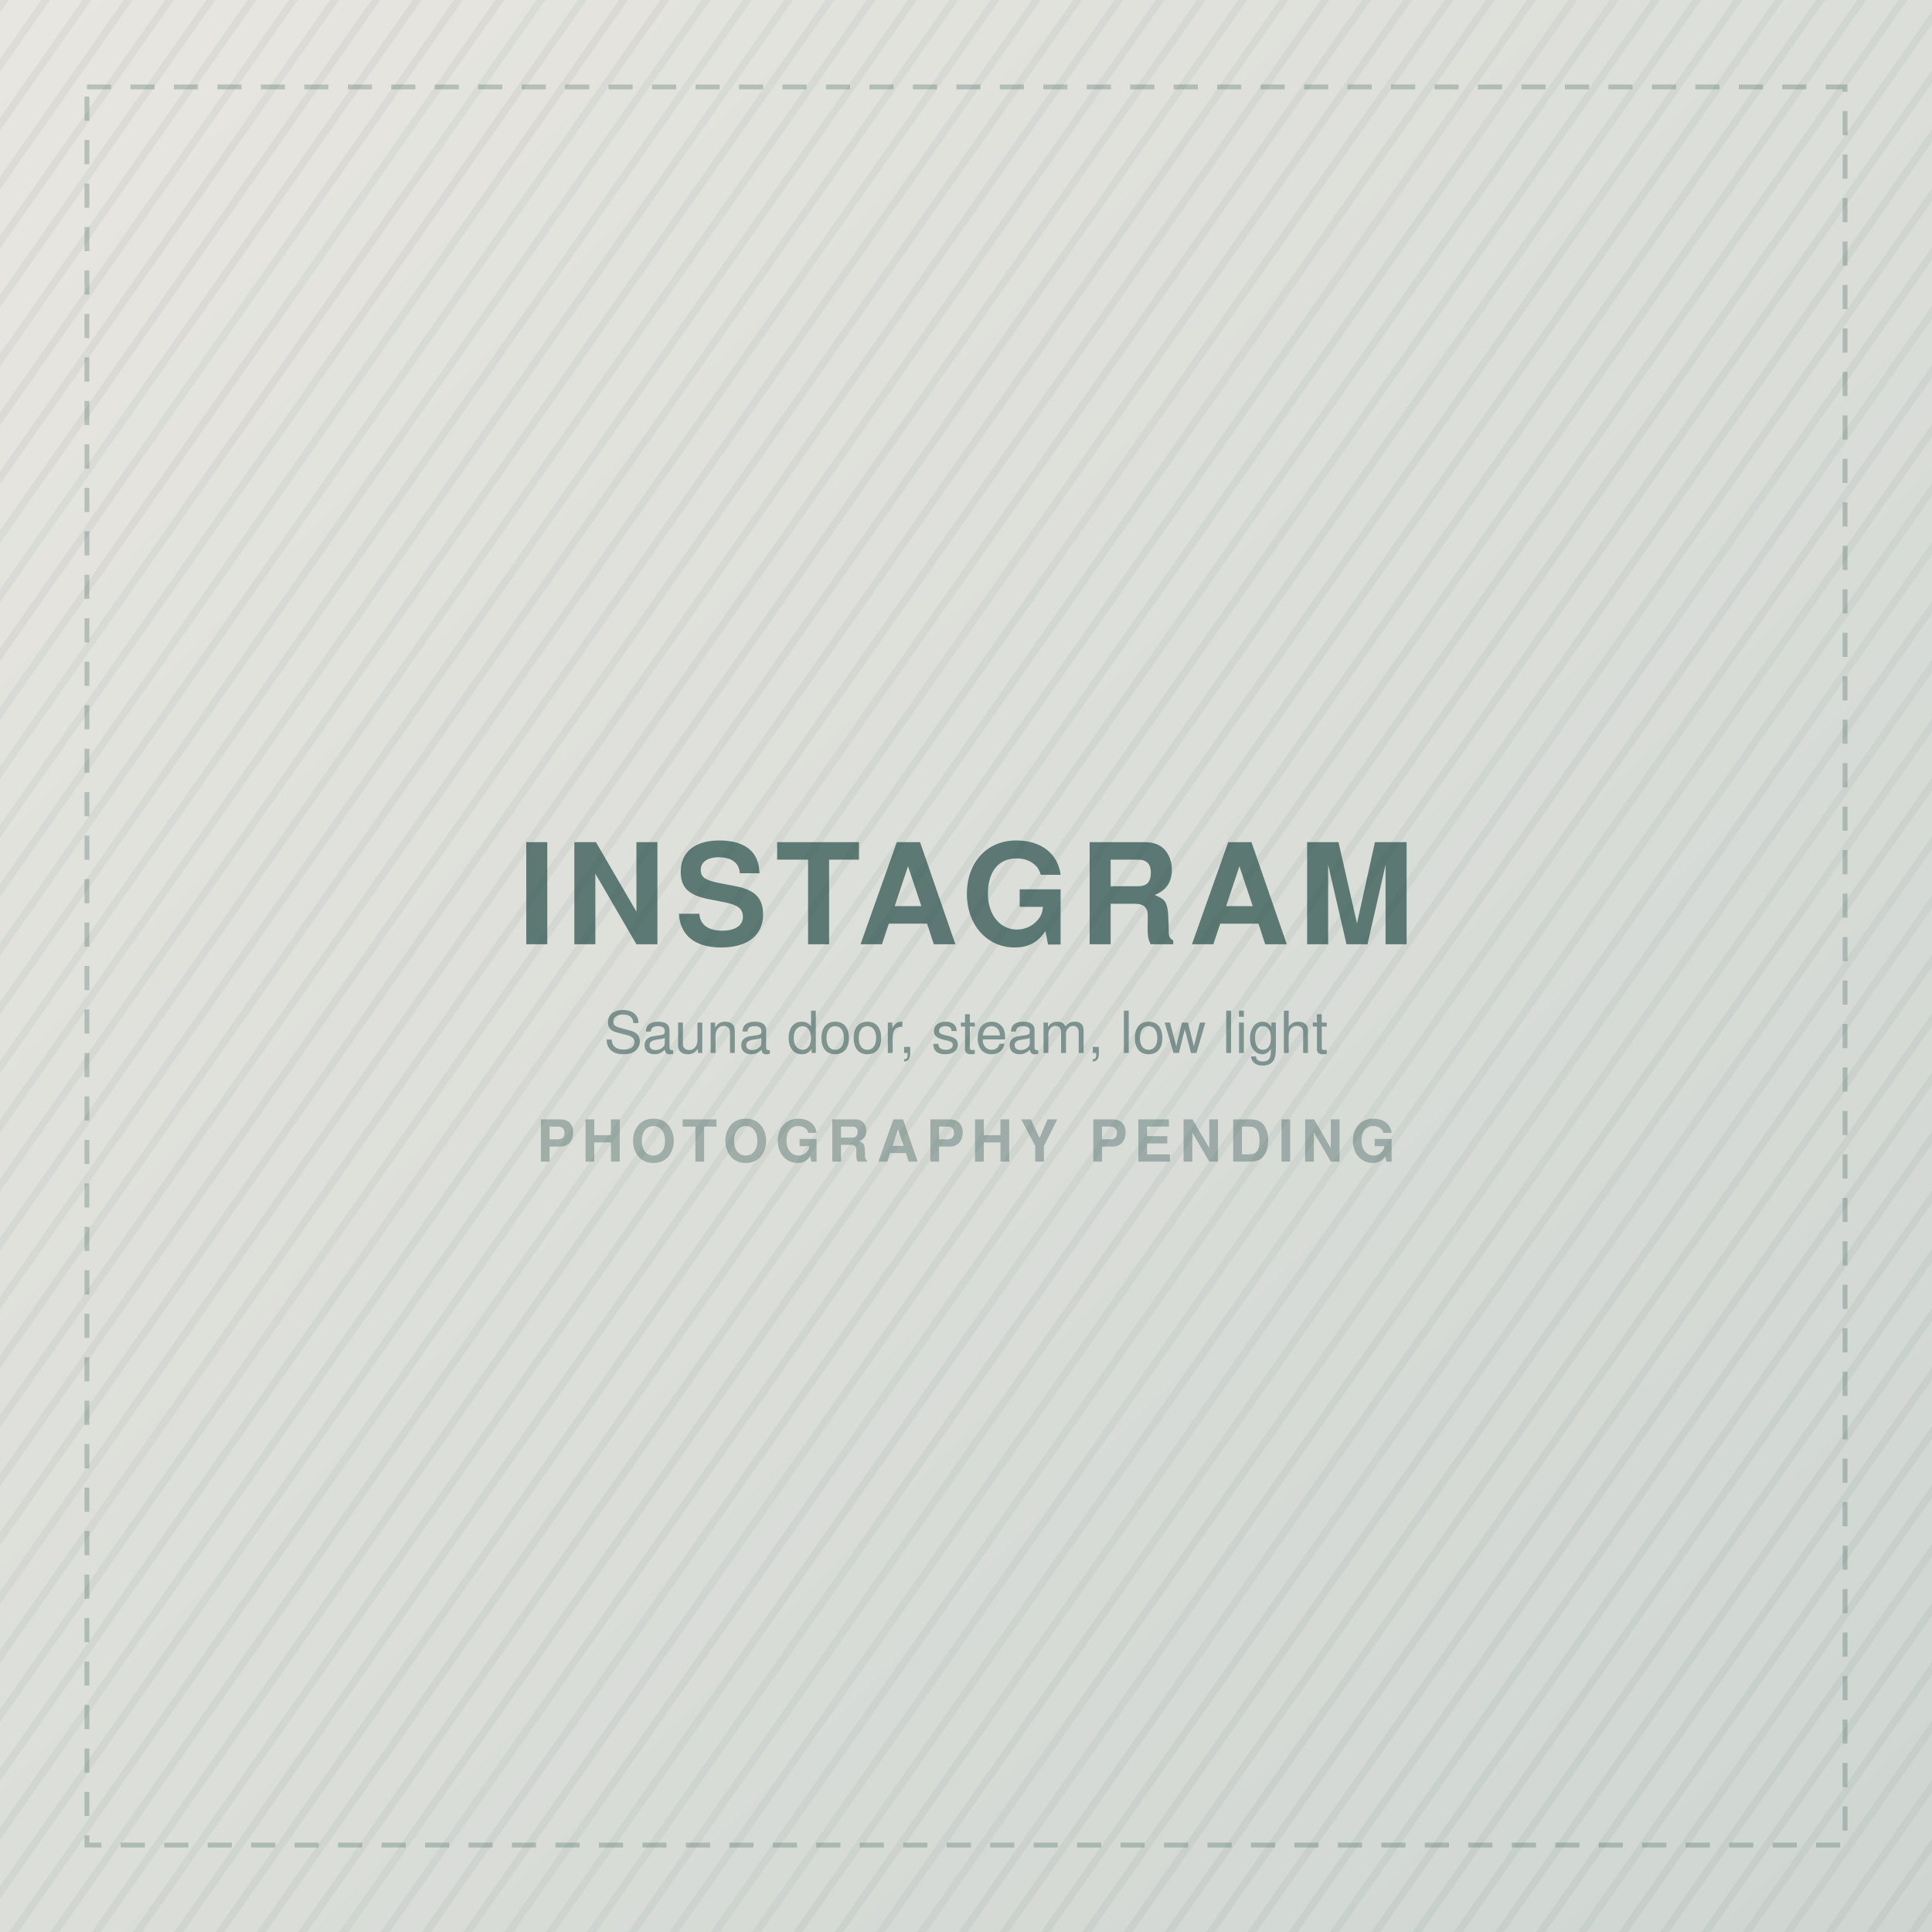
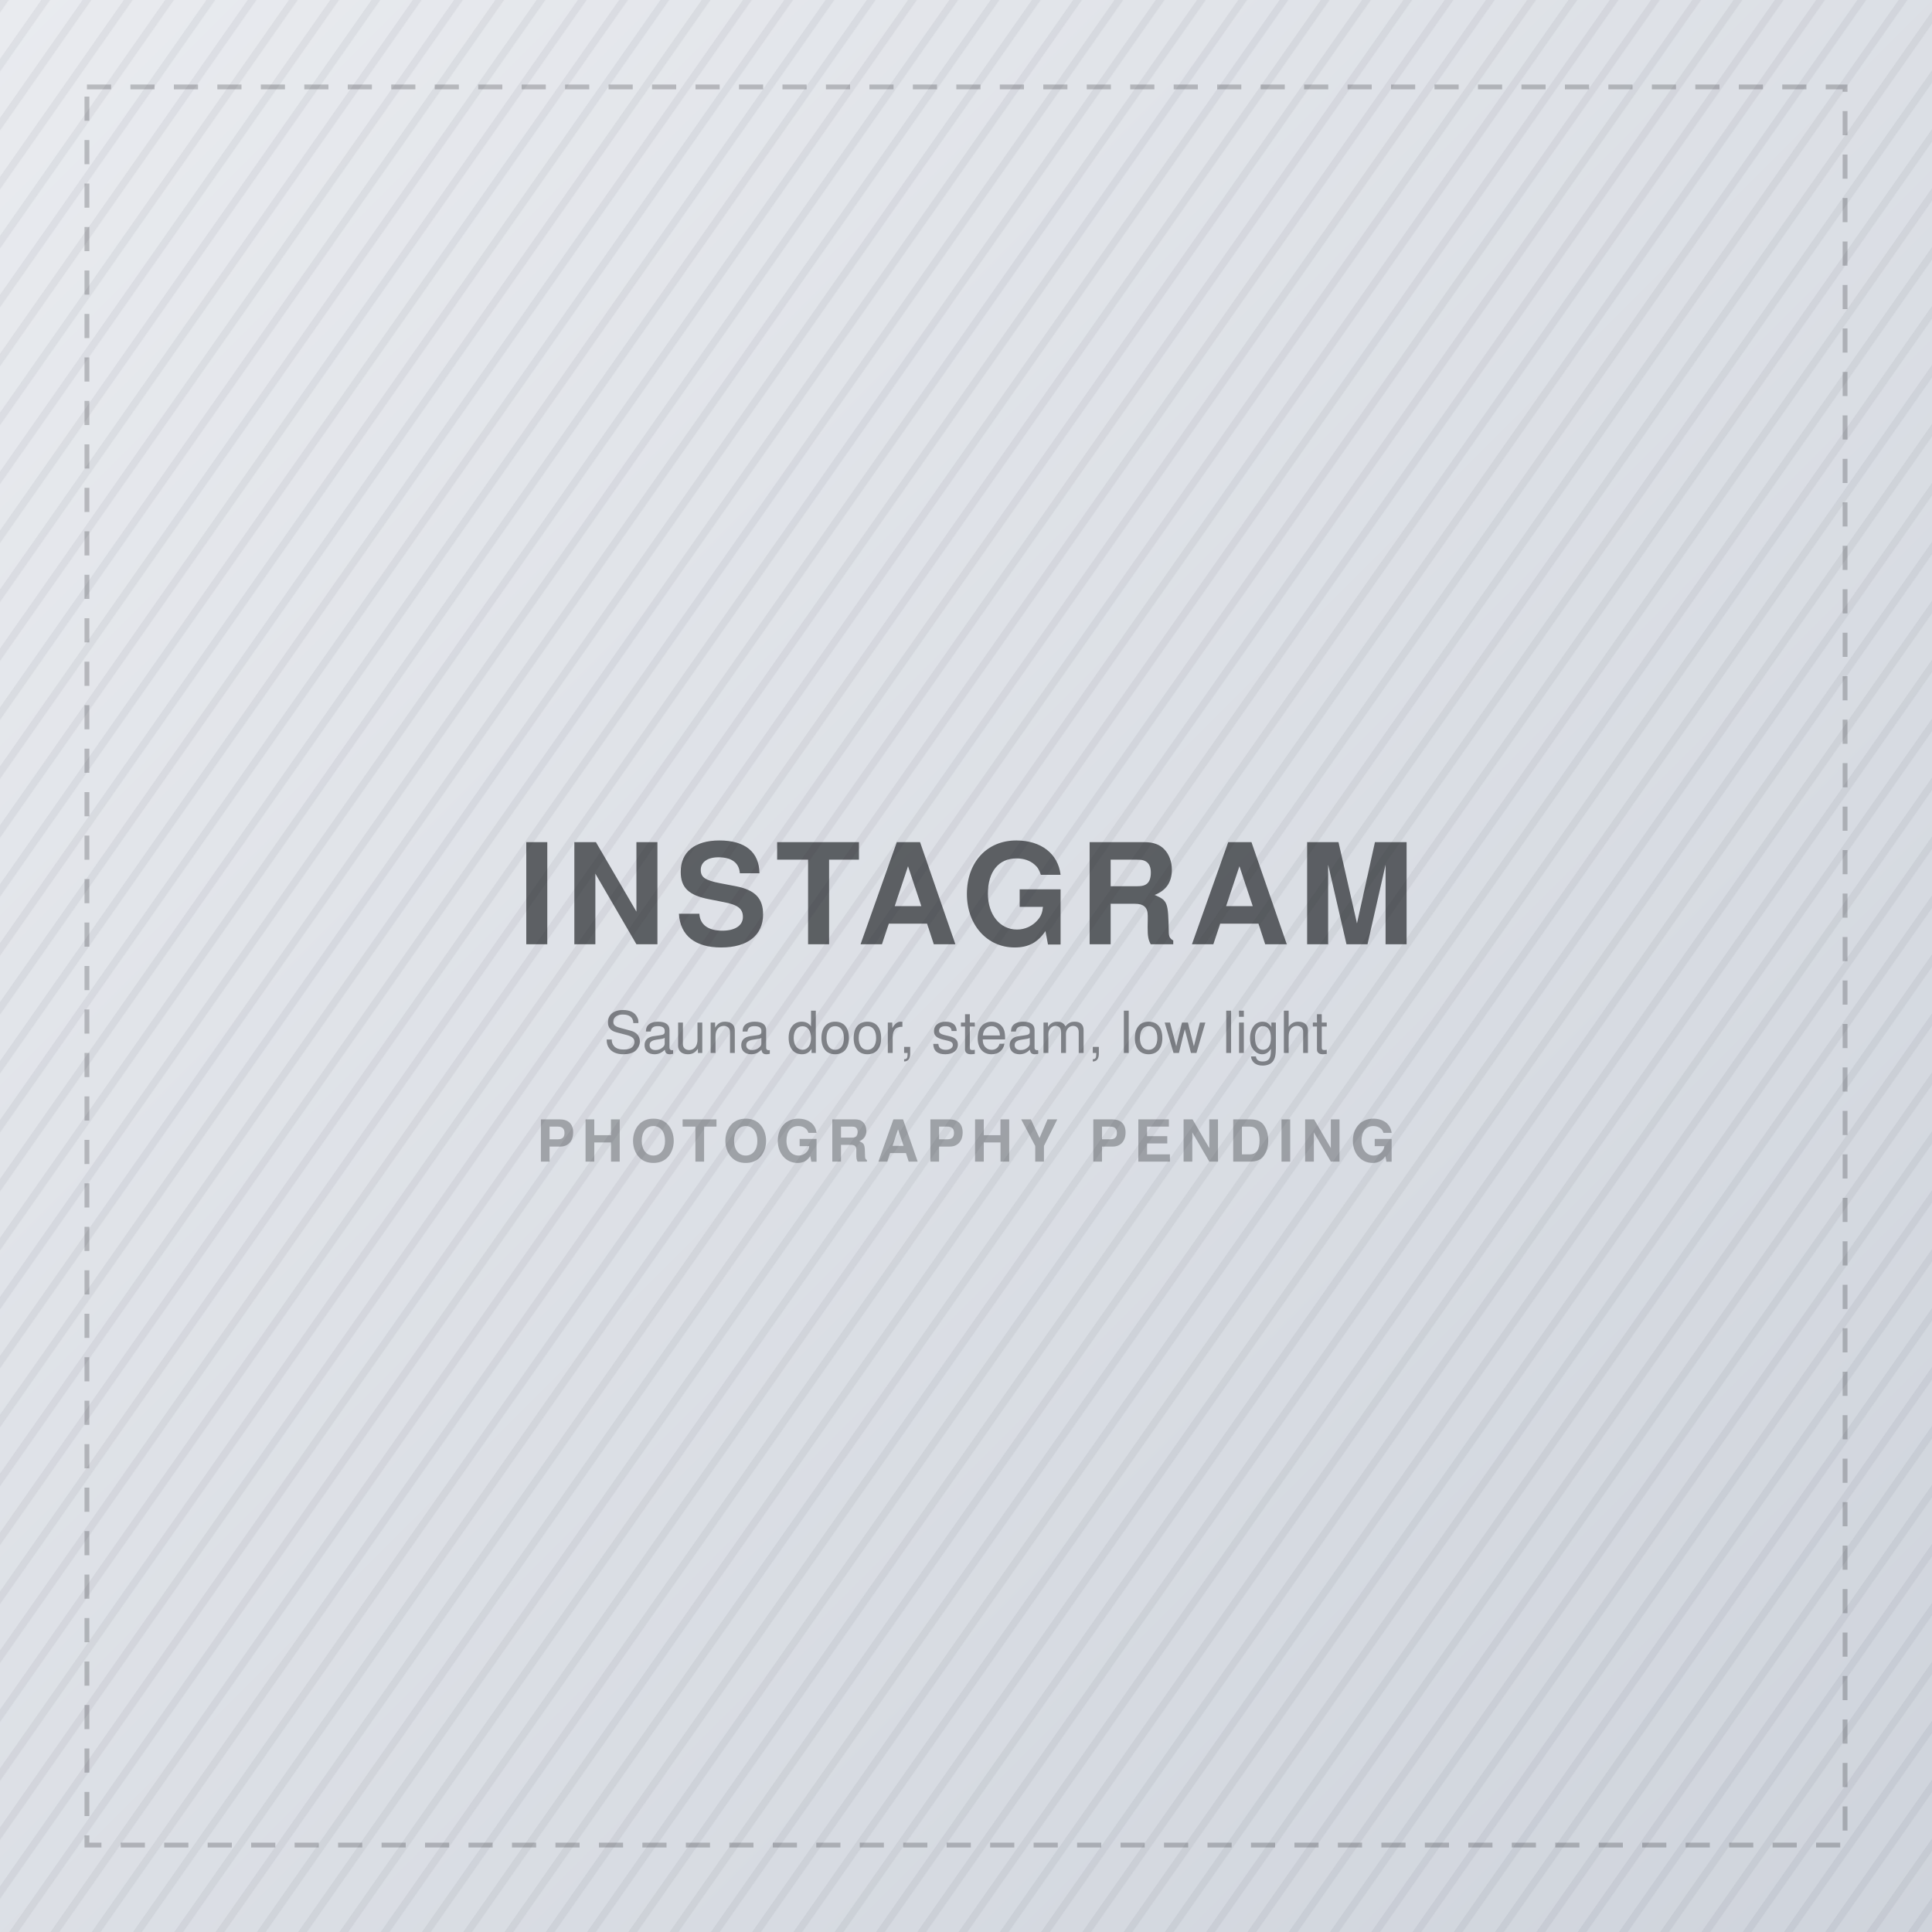
<svg xmlns="http://www.w3.org/2000/svg" viewBox="0 0 800 800" role="img" aria-label="Instagram placeholder">
  <defs>
    <linearGradient id="g" x1="0" y1="0" x2="1" y2="1">
-       <stop offset="0" stop-color="#e8e6e0" />
-       <stop offset="1" stop-color="#cfd6d2" />
+       <stop offset="0" stop-color="#e9ebef" />
+       <stop offset="1" stop-color="#cfd4dc" />
    </linearGradient>
    <pattern id="p" width="14" height="14" patternUnits="userSpaceOnUse" patternTransform="rotate(35)">
      <rect width="14" height="14" fill="none" />
-       <line x1="0" y1="0" x2="0" y2="14" stroke="#0f3b36" stroke-opacity=".05" stroke-width="6" />
+       <line x1="0" y1="0" x2="0" y2="14" stroke="#0e1114" stroke-opacity=".05" stroke-width="6" />
    </pattern>
  </defs>
  <rect width="800" height="800" fill="url(#g)" />
  <rect width="800" height="800" fill="url(#p)" />
-   <rect x="36" y="36" width="728" height="728" fill="none" stroke="#0f3b36" stroke-opacity=".22" stroke-width="2" stroke-dasharray="10 8" />
-   <text x="50%" y="391" text-anchor="middle" font-family="Helvetica, Arial, sans-serif" font-size="58" font-weight="700" letter-spacing="3.5" fill="#0f3b36" fill-opacity=".62">INSTAGRAM</text>
-   <text x="50%" y="436" text-anchor="middle" font-family="Helvetica, Arial, sans-serif" font-size="24" font-weight="500" fill="#0f3b36" fill-opacity=".45">Sauna door, steam, low light</text>
-   <text x="50%" y="481" text-anchor="middle" font-family="Helvetica, Arial, sans-serif" font-size="24" font-weight="600" letter-spacing="3" fill="#0f3b36" fill-opacity=".3">PHOTOGRAPHY PENDING</text>
+   <rect x="36" y="36" width="728" height="728" fill="none" stroke="#0e1114" stroke-opacity=".22" stroke-width="2" stroke-dasharray="10 8" />
+   <text x="50%" y="391" text-anchor="middle" font-family="Helvetica, Arial, sans-serif" font-size="58" font-weight="700" letter-spacing="3.5" fill="#0e1114" fill-opacity=".62">INSTAGRAM</text>
+   <text x="50%" y="436" text-anchor="middle" font-family="Helvetica, Arial, sans-serif" font-size="24" font-weight="500" fill="#0e1114" fill-opacity=".45">Sauna door, steam, low light</text>
+   <text x="50%" y="481" text-anchor="middle" font-family="Helvetica, Arial, sans-serif" font-size="24" font-weight="600" letter-spacing="3" fill="#0e1114" fill-opacity=".3">PHOTOGRAPHY PENDING</text>
</svg>
